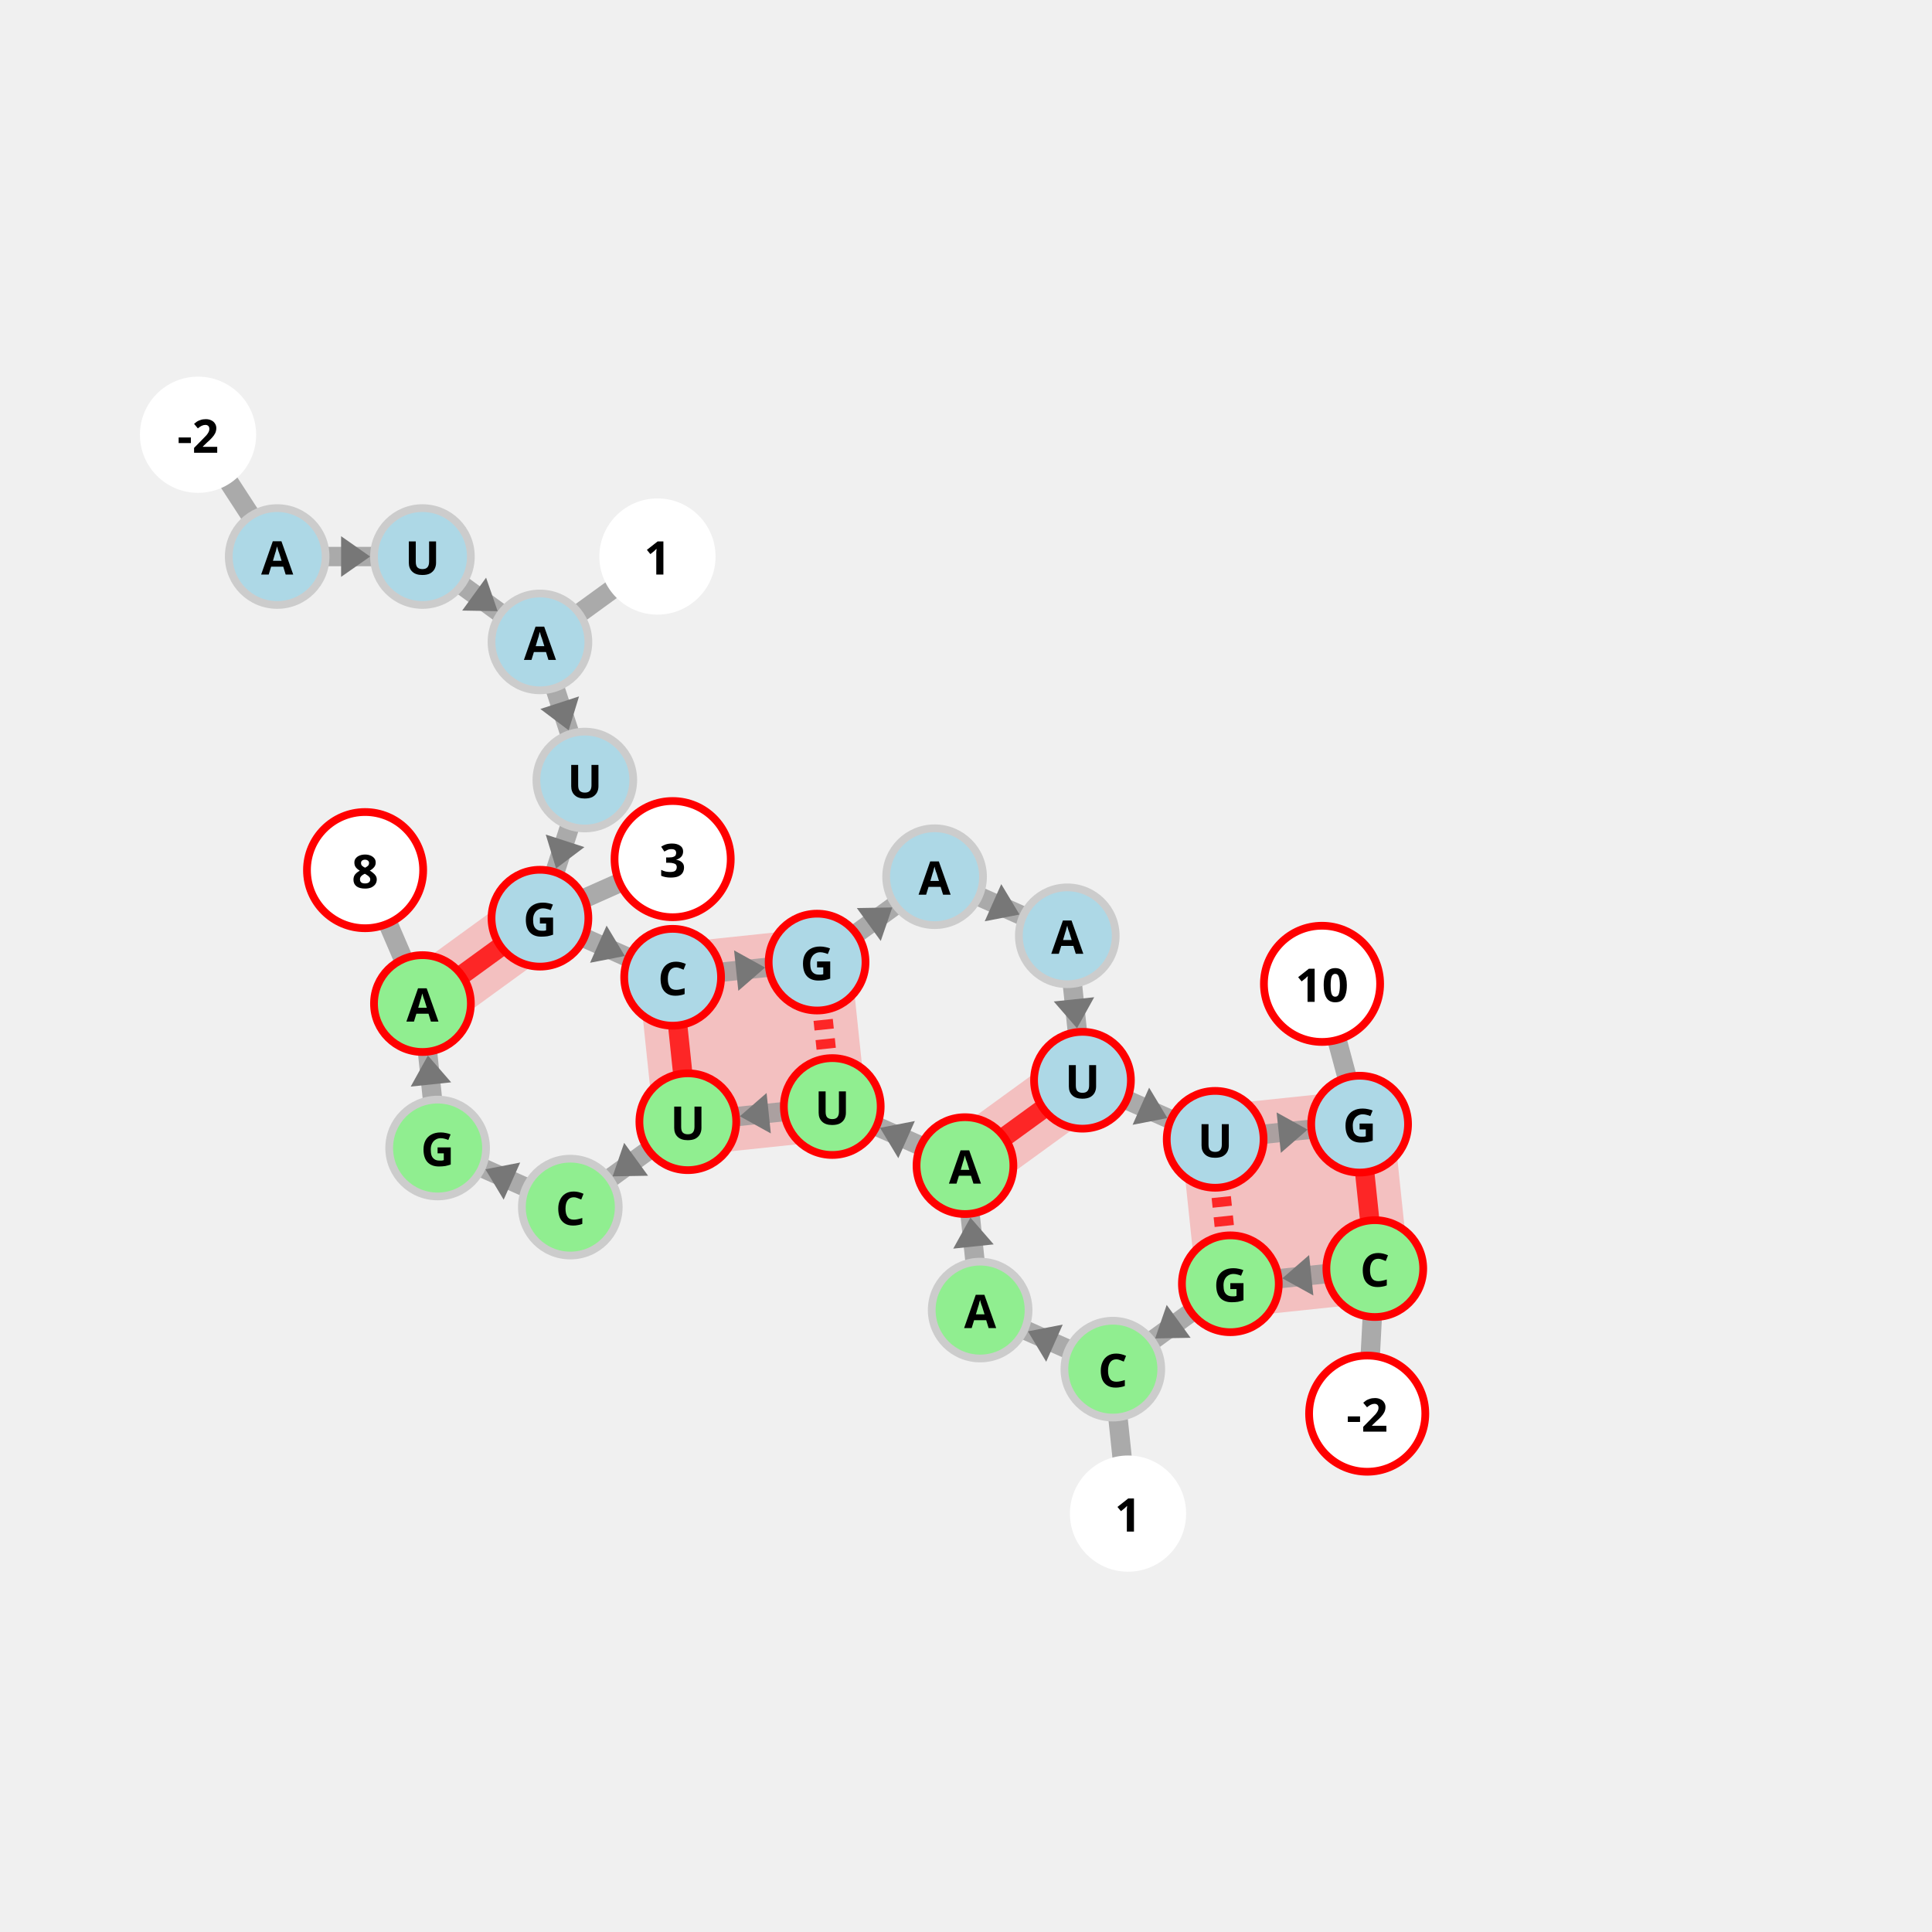
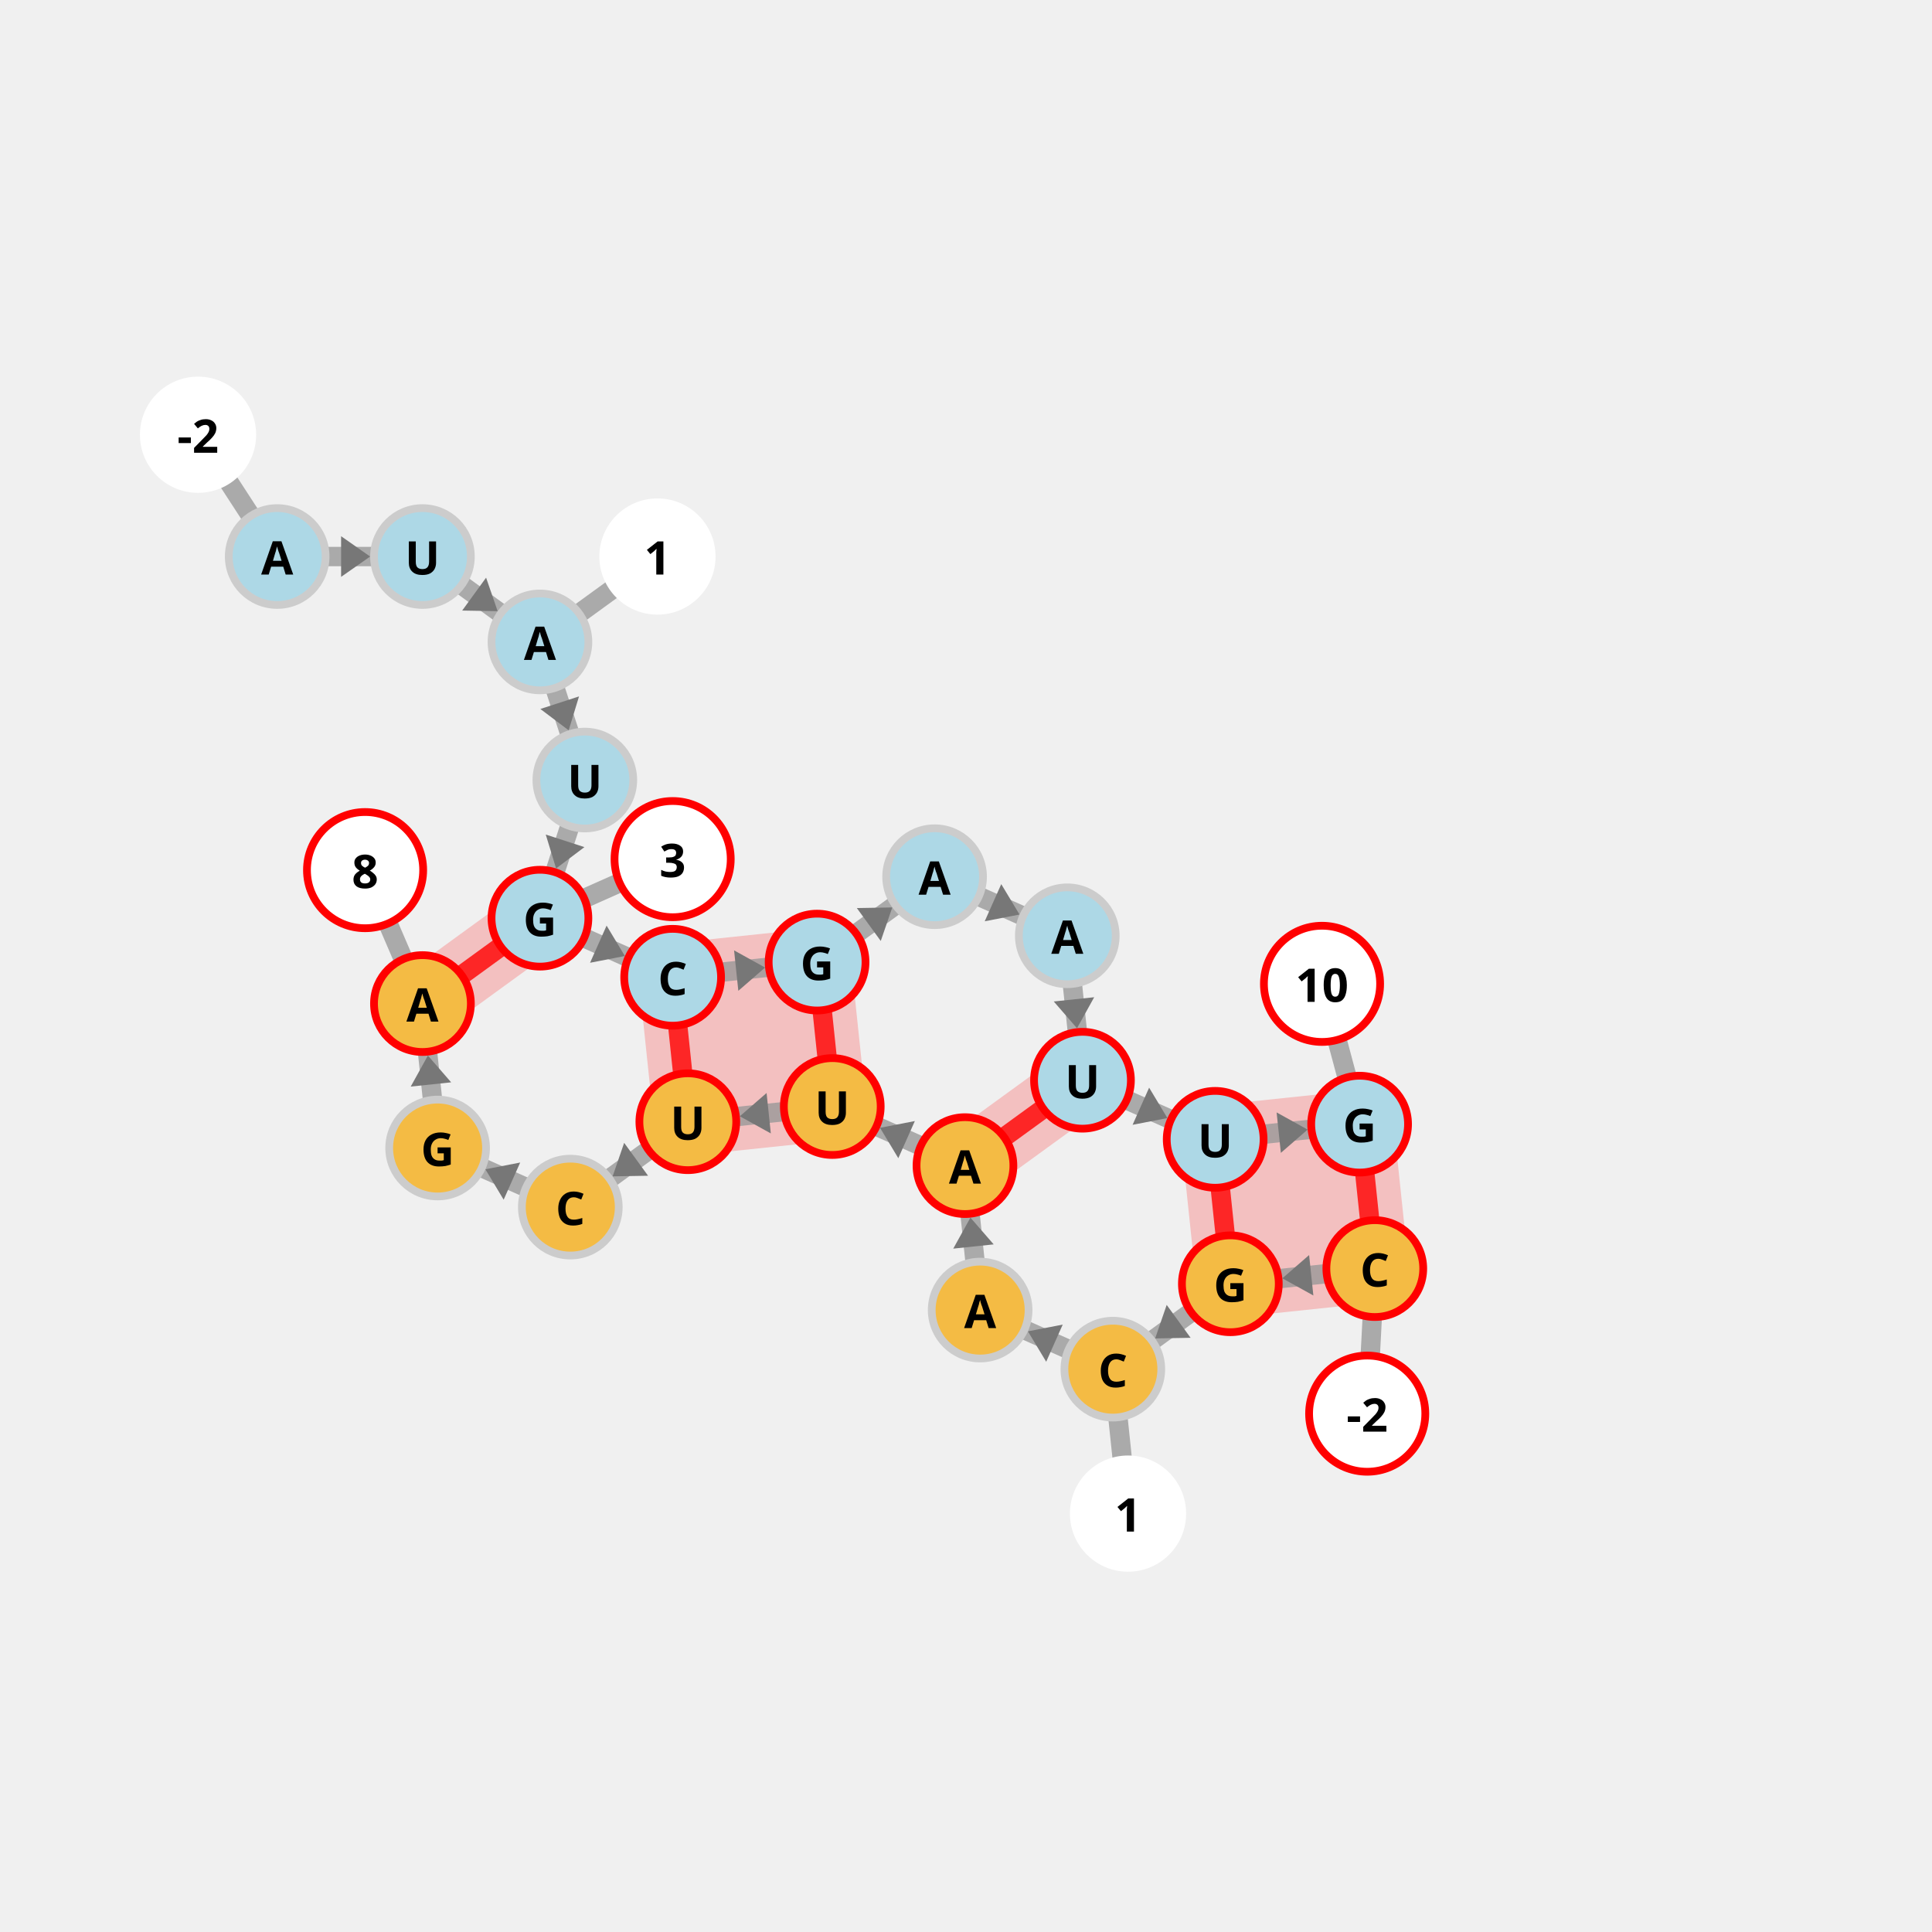
<svg xmlns="http://www.w3.org/2000/svg" viewBox="0 0 300 300">
  <style type="text/css">
 circle.fornac-node, polygon.fornac-node {
  stroke: #ccc;
  stroke-width: 0.8;
  opacity: 1;
  fill: white;
}

path.fornac-directionArrow {
  fill: #777;
  stroke: none;
  stroke-width: 0.8px;
}

g.fornac-plot {
    /* outline: 1px solid red; */
}

circle.fornac-node[base_type="a"] {
  fill: #dbdb8d;
}

circle.fornac-node[base_type="c"] {
  fill: #98df8a;
}

circle.fornac-node[base_type="g"] {
  fill: #ff9896;
}

circle.fornac-node[base_type="u"], circle.fornac-node[base_type="t"] {
  fill: #aec7e8;
}

.fornac-node &gt; text {
     pointer-events: none;
 }

circle.fornac-node[node_type="label"] {
    stroke: transparent;
    stroke-width: 0;
    fill: white;
    display: inline;
}

circle.fornac-node[node_type="protein"] {
    fill: gray;
    fill-opacity: 0.5;
    stroke-width: 4;
}

.fornac-selectedNode &gt; circle.fornac-node {
    stroke: red;
}

text.fornac-nodeLabel {
    font-weight: bold;
    font-family: Tahoma, Geneva, sans-serif;
    font-size: 0.4em;
    color: rgb(100,100,100);
    text-anchor: middle;
    alignment-baseline: middle;
    dominant-baseline: central;
    pointer-events: none;
    -webkit-touch-callout: none;
    -webkit-user-select: none;
    -khtml-user-select: none;
    -moz-user-select: none;
    -ms-user-select: none;
    user-select: none;
}

line.fornac-link {
  stroke: #999;
  stroke-opacity: 0.8;
  stroke-width: 2;
}

line.fornac-link[link_type="pseudoknot"] {
    stroke: red;
}

line.fornac-link[link_type="basepair"] {
  stroke: red;
}

line.fornac-link[link_type="intermolecule"] {
  stroke: blue;
}

line.fornac-link[link_type="chain_chain"] {
  stroke-dasharray: 3,3;
}

line.fornac-link[link_type="fake"] {
  stroke: green;
}

text.fornac-plotLabel {
    font-family: Tahoma, Geneva, sans-serif;
    font-weight: bolder;
    font-size: 1.2em;
    fill: rgba(200, 200, 200, 0.5);
    text-anchor: middle;
    alignment-baseline: central;
}

.fornac-transparent {
    fill: transparent;
    stroke-width: 0;
    stroke-opacity: 0;
    opacity: 0;
    visibility: hidden;
    pointer-events: none;
}

.fornac-dragLine {
  stroke: #999;
  stroke-width: 2;
  pointer-events: none;
}

.fornac-mouseEventHelper &gt; .extent {
  fill-opacity: .1;
  stroke: #fff;
  shape-rendering: crispEdges;
}

.d3-context-menu {
	position: absolute;
	display: none;
	background-color: #f2f2f2;
	border-radius: 4px;

	font-family: Arial, sans-serif;
	font-size: 14px;
	min-width: 150px;
	border: 1px solid #d4d4d4;

	z-index:1200;
}

.d3-context-menu ul {
	list-style-type: none;
	margin: 4px 0px;
	padding: 0px;
	cursor: default;
}

.d3-context-menu ul li {
	padding: 4px 16px;

	-webkit-touch-callout: none; /* iOS Safari */
	-webkit-user-select: none;   /* Chrome/Safari/Opera */
	-khtml-user-select: none;    /* Konqueror */
	-moz-user-select: none;      /* Firefox */
	-ms-user-select: none;       /* Internet Explorer/Edge */
	user-select: none;
}

.d3-context-menu ul li:hover {
	background-color: #4677f8;
	color: #fefefe;
}

.d3-context-menu-selected {
	background-color: #4677f8;
	color: #fefefe;
}

/*
	Header
*/

.d3-context-menu ul li.is-header
.d3-context-menu ul li.is-header:hover {
	background-color: #f2f2f2;
	color: #444;
	font-weight: bold;
	font-style: italic;
}

/*
	Disabled
*/

.d3-context-menu ul li.is-disabled
.d3-context-menu ul li.is-disabled:hover {
	background-color: #f2f2f2;
	color: #888;
	cursor: not-allowed;
}

/*
	Divider
*/

.d3-context-menu ul li.is-divider {
	padding: 0px 0px;
}

.d3-context-menu ul li.is-divider:hover {
	background-color: #f2f2f2;
}

.d3-context-menu ul hr {
	border: 0;
    height: 0;
    border-top: 1px solid rgba(0, 0, 0, 0.1);
    border-bottom: 1px solid rgba(255, 255, 255, 0.3);
}

/*# sourceMappingURL=fornac.css.map*/ 
</style>
  <g class="fornac-plot" transform="translate(-107.3203,-63.94328)scale(1.503618,1.503618)">
    <polyline points="196.866,160.185 211.784,158.617 213.352,173.535 198.434,175.103 196.866,160.185 " style="fill:red;opacity:0.2;stroke:red;stroke-width:7" />
    <polyline points="183.163,154.084 171.027,162.9 183.163,154.084 " style="fill:red;opacity:0.2;stroke:red;stroke-width:7" />
    <polyline points="140.838,143.45 155.756,141.882 157.324,156.799 142.406,158.367 140.838,143.45 " style="fill:red;opacity:0.2;stroke:red;stroke-width:7" />
    <polyline points="127.135,137.348 115,146.165 127.135,137.348 " style="fill:red;opacity:0.2;stroke:red;stroke-width:7" />
    <g class="fornac-links">
      <line class="link fornac-link" x1="100" y1="100" x2="115" y2="100" link_type="backbone" pointer-events="all" start="1" end="2" />
      <line class="link fornac-link" x1="115" y1="100" x2="127.135" y2="108.817" link_type="backbone" pointer-events="all" start="2" end="3" />
      <line class="link fornac-link" x1="127.135" y1="108.817" x2="131.771" y2="123.083" link_type="backbone" pointer-events="all" start="3" end="4" />
      <line class="link fornac-link" x1="127.135" y1="137.348" x2="115" y2="146.165" link_type="basepair" pointer-events="all" start="5" end="25" />
      <line class="link fornac-link" x1="131.771" y1="123.083" x2="127.135" y2="137.348" link_type="backbone" pointer-events="all" start="4" end="5" />
      <line class="link fornac-link" x1="140.838" y1="143.45" x2="142.406" y2="158.367" link_type="basepair" pointer-events="all" start="6" end="22" />
      <line class="link fornac-link" x1="127.135" y1="137.348" x2="140.838" y2="143.45" link_type="backbone" pointer-events="all" start="5" end="6" />
-       <line class="link fornac-link" x1="155.756" y1="141.882" x2="157.324" y2="156.799" link_type="basepair" pointer-events="all" start="7" end="21" stroke-dasharray="1,1" />
+       <line class="link fornac-link" x1="155.756" y1="141.882" x2="157.324" y2="156.799" link_type="basepair" pointer-events="all" start="7" end="21" />
      <line class="link fornac-link" x1="140.838" y1="143.45" x2="155.756" y2="141.882" link_type="backbone" pointer-events="all" start="6" end="7" />
      <line class="link fornac-link" x1="155.756" y1="141.882" x2="167.892" y2="133.065" link_type="backbone" pointer-events="all" start="7" end="8" />
      <line class="link fornac-link" x1="167.892" y1="133.065" x2="181.595" y2="139.166" link_type="backbone" pointer-events="all" start="8" end="9" />
      <line class="link fornac-link" x1="183.163" y1="154.084" x2="171.027" y2="162.9" link_type="basepair" pointer-events="all" start="10" end="20" />
      <line class="link fornac-link" x1="181.595" y1="139.166" x2="183.163" y2="154.084" link_type="backbone" pointer-events="all" start="9" end="10" />
-       <line class="link fornac-link" x1="196.866" y1="160.185" x2="198.434" y2="175.103" link_type="basepair" pointer-events="all" start="11" end="17" stroke-dasharray="1,1" />
+       <line class="link fornac-link" x1="196.866" y1="160.185" x2="198.434" y2="175.103" link_type="basepair" pointer-events="all" start="11" end="17" />
      <line class="link fornac-link" x1="183.163" y1="154.084" x2="196.866" y2="160.185" link_type="backbone" pointer-events="all" start="10" end="11" />
      <line class="link fornac-link" x1="211.784" y1="158.617" x2="213.352" y2="173.535" link_type="basepair" pointer-events="all" start="12" end="16" />
      <line class="link fornac-link" x1="196.866" y1="160.185" x2="211.784" y2="158.617" link_type="backbone" pointer-events="all" start="11" end="12" />
      <line class="link fornac-link" x1="213.352" y1="173.535" x2="198.434" y2="175.103" link_type="backbone" pointer-events="all" start="16" end="17" />
      <line class="link fornac-link" x1="198.434" y1="175.103" x2="186.298" y2="183.919" link_type="backbone" pointer-events="all" start="17" end="18" />
      <line class="link fornac-link" x1="186.298" y1="183.919" x2="172.595" y2="177.818" link_type="backbone" pointer-events="all" start="18" end="19" />
      <line class="link fornac-link" x1="172.595" y1="177.818" x2="171.027" y2="162.9" link_type="backbone" pointer-events="all" start="19" end="20" />
      <line class="link fornac-link" x1="171.027" y1="162.9" x2="157.324" y2="156.799" link_type="backbone" pointer-events="all" start="20" end="21" />
      <line class="link fornac-link" x1="157.324" y1="156.799" x2="142.406" y2="158.367" link_type="backbone" pointer-events="all" start="21" end="22" />
      <line class="link fornac-link" x1="142.406" y1="158.367" x2="130.271" y2="167.184" link_type="backbone" pointer-events="all" start="22" end="23" />
      <line class="link fornac-link" x1="130.271" y1="167.184" x2="116.568" y2="161.083" link_type="backbone" pointer-events="all" start="23" end="24" />
      <line class="link fornac-link" x1="116.568" y1="161.083" x2="115" y2="146.165" link_type="backbone" pointer-events="all" start="24" end="25" />
      <line class="link fornac-link" x1="100" y1="100" x2="91.827" y2="87.422" link_type="label_link" pointer-events="all" start="1" end="1" />
      <line class="link fornac-link" x1="127.135" y1="108.817" x2="139.271" y2="100" link_type="label_link" pointer-events="all" start="3" end="1" />
      <line class="link fornac-link" x1="127.135" y1="137.348" x2="140.838" y2="131.247" link_type="label_link" pointer-events="all" start="5" end="1" />
      <line class="link fornac-link" x1="211.784" y1="158.617" x2="207.901" y2="144.128" link_type="label_link" pointer-events="all" start="12" end="1" />
      <line class="link fornac-link" x1="213.352" y1="173.535" x2="212.567" y2="188.514" link_type="label_link" pointer-events="all" start="16" end="1" />
      <line class="link fornac-link" x1="186.298" y1="183.919" x2="187.866" y2="198.837" link_type="label_link" pointer-events="all" start="18" end="1" />
      <line class="link fornac-link" x1="115" y1="146.165" x2="109.076" y2="132.385" link_type="label_link" pointer-events="all" start="25" end="1" />
    </g>
    <g class="fornac-nodes">
      <g class="gnode" struct_name="empty" transform="translate(100,100)" num="n1" rnum="n25">
        <path class="fornac-directionArrow" node_num="1" />
        <circle class="fornac-node" node_type="nucleotide" node_num="1" r="5" style="fill: lightblue;" />
        <text class="fornac-nodeLabel" label_type="nucleotide">A</text>
      </g>
      <g class="gnode" struct_name="empty" transform="translate(115,100)" num="n2" rnum="n24">
        <path class="fornac-directionArrow" node_num="2" d="M-8.4,-2.1L-5.4,0L-8.4,2.1" />
        <circle class="fornac-node" node_type="nucleotide" node_num="2" r="5" style="fill: lightblue;" />
        <text class="fornac-nodeLabel" label_type="nucleotide">U</text>
      </g>
      <g class="gnode" struct_name="empty" transform="translate(127.1353,108.8168)" num="n3" rnum="n23">
        <path class="fornac-directionArrow" node_num="3" d="M-5.561,-6.636L-4.369,-3.174L-8.03,-3.238" />
        <circle class="fornac-node" node_type="nucleotide" node_num="3" r="5" style="fill: lightblue;" />
        <text class="fornac-nodeLabel" label_type="nucleotide">A</text>
      </g>
      <g class="gnode" struct_name="empty" transform="translate(131.7705,123.0826)" num="n4" rnum="n22">
        <path class="fornac-directionArrow" node_num="4" d="M-0.599,-8.638L-1.669,-5.136L-4.593,-7.34" />
        <circle class="fornac-node" node_type="nucleotide" node_num="4" r="5" style="fill: lightblue;" />
        <text class="fornac-nodeLabel" label_type="nucleotide">U</text>
      </g>
      <g class="gnode" struct_name="empty" transform="translate(127.1353,137.3485)" num="n5" rnum="n21">
        <path class="fornac-directionArrow" node_num="5" d="M4.593,-7.34L1.669,-5.136L0.599,-8.638" />
        <circle class="fornac-node" node_type="nucleotide" node_num="5" r="5" style="fill: lightblue;stroke: red;" />
        <text class="fornac-nodeLabel" label_type="nucleotide">G</text>
      </g>
      <g class="gnode" struct_name="empty" transform="translate(140.8384,143.4495)" num="n6" rnum="n20">
        <path class="fornac-directionArrow" node_num="6" d="M-6.82,-5.335L-4.933,-2.196L-8.528,-1.498" />
        <circle class="fornac-node" node_type="nucleotide" node_num="6" r="5" style="fill: lightblue;stroke: red;" />
        <text class="fornac-nodeLabel" label_type="nucleotide">C</text>
      </g>
      <g class="gnode" struct_name="empty" transform="translate(155.7563,141.8816)" num="n7" rnum="n19">
        <path class="fornac-directionArrow" node_num="7" d="M-8.573,-1.21L-5.37,0.564L-8.134,2.967" />
        <circle class="fornac-node" node_type="nucleotide" node_num="7" r="5" style="fill: lightblue;stroke: red;" />
        <text class="fornac-nodeLabel" label_type="nucleotide">G</text>
      </g>
      <g class="gnode" struct_name="empty" transform="translate(167.8915,133.0648)" num="n8" rnum="n18">
        <path class="fornac-directionArrow" node_num="8" d="M-8.03,3.238L-4.369,3.174L-5.561,6.636" />
        <circle class="fornac-node" node_type="nucleotide" node_num="8" r="5" style="fill: lightblue;" />
        <text class="fornac-nodeLabel" label_type="nucleotide">A</text>
      </g>
      <g class="gnode" struct_name="empty" transform="translate(181.5947,139.1659)" num="n9" rnum="n17">
        <path class="fornac-directionArrow" node_num="9" d="M-6.82,-5.335L-4.933,-2.196L-8.528,-1.498" />
        <circle class="fornac-node" node_type="nucleotide" node_num="9" r="5" style="fill: lightblue;" />
        <text class="fornac-nodeLabel" label_type="nucleotide">A</text>
      </g>
      <g class="gnode" struct_name="empty" transform="translate(183.1626,154.0837)" num="n10" rnum="n16">
        <path class="fornac-directionArrow" node_num="10" d="M1.21,-8.573L-0.564,-5.37L-2.967,-8.134" />
        <circle class="fornac-node" node_type="nucleotide" node_num="10" r="5" style="fill: lightblue;stroke: red;" />
        <text class="fornac-nodeLabel" label_type="nucleotide">U</text>
      </g>
      <g class="gnode" struct_name="empty" transform="translate(196.8658,160.1847)" num="n11" rnum="n15">
        <path class="fornac-directionArrow" node_num="11" d="M-6.82,-5.335L-4.933,-2.196L-8.528,-1.498" />
        <circle class="fornac-node" node_type="nucleotide" node_num="11" r="5" style="fill: lightblue;stroke: red;" />
        <text class="fornac-nodeLabel" label_type="nucleotide">U</text>
      </g>
      <g class="gnode" struct_name="empty" transform="translate(211.7836,158.6168)" num="n12" rnum="n14">
        <path class="fornac-directionArrow" node_num="12" d="M-8.573,-1.21L-5.37,0.564L-8.134,2.967" />
        <circle class="fornac-node" node_type="nucleotide" node_num="12" r="5" style="fill: lightblue;stroke: red;" />
        <text class="fornac-nodeLabel" label_type="nucleotide">G</text>
      </g>
      <g class="gnode" struct_name="empty" transform="translate(213.3516,173.5346)" num="n16" rnum="n10">
-         <circle class="fornac-node" node_type="nucleotide" node_num="16" r="5" style="fill: lightgreen;stroke: red;" />
+         <circle class="fornac-node" node_type="nucleotide" node_num="16" r="5" style="fill: #F4BB44;stroke: red;" />
        <text class="fornac-nodeLabel" label_type="nucleotide">C</text>
      </g>
      <g class="gnode" struct_name="empty" transform="translate(198.4337,175.1026)" num="n17" rnum="n9">
        <path class="fornac-directionArrow" node_num="17" d="M8.573,1.21L5.37,-0.564L8.134,-2.967" />
-         <circle class="fornac-node" node_type="nucleotide" node_num="17" r="5" style="fill: lightgreen;stroke: red;" />
+         <circle class="fornac-node" node_type="nucleotide" node_num="17" r="5" style="fill: #F4BB44;stroke: red;" />
        <text class="fornac-nodeLabel" label_type="nucleotide">G</text>
      </g>
      <g class="gnode" struct_name="empty" transform="translate(186.2985,183.9194)" num="n18" rnum="n8">
        <path class="fornac-directionArrow" node_num="18" d="M8.03,-3.238L4.369,-3.174L5.561,-6.636" />
-         <circle class="fornac-node" node_type="nucleotide" node_num="18" r="5" style="fill: lightgreen;" />
+         <circle class="fornac-node" node_type="nucleotide" node_num="18" r="5" style="fill: #F4BB44;" />
        <text class="fornac-nodeLabel" label_type="nucleotide">C</text>
      </g>
      <g class="gnode" struct_name="empty" transform="translate(172.5953,177.8183)" num="n19" rnum="n7">
        <path class="fornac-directionArrow" node_num="19" d="M6.82,5.335L4.933,2.196L8.528,1.498" />
-         <circle class="fornac-node" node_type="nucleotide" node_num="19" r="5" style="fill: lightgreen;" />
+         <circle class="fornac-node" node_type="nucleotide" node_num="19" r="5" style="fill: #F4BB44;" />
        <text class="fornac-nodeLabel" label_type="nucleotide">A</text>
      </g>
      <g class="gnode" struct_name="empty" transform="translate(171.0274,162.9005)" num="n20" rnum="n6">
        <path class="fornac-directionArrow" node_num="20" d="M-1.21,8.573L0.564,5.37L2.967,8.134" />
-         <circle class="fornac-node" node_type="nucleotide" node_num="20" r="5" style="fill: lightgreen;stroke: red;" />
+         <circle class="fornac-node" node_type="nucleotide" node_num="20" r="5" style="fill: #F4BB44;stroke: red;" />
        <text class="fornac-nodeLabel" label_type="nucleotide">A</text>
      </g>
      <g class="gnode" struct_name="empty" transform="translate(157.3242,156.7994)" num="n21" rnum="n5">
        <path class="fornac-directionArrow" node_num="21" d="M6.82,5.335L4.933,2.196L8.528,1.498" />
-         <circle class="fornac-node" node_type="nucleotide" node_num="21" r="5" style="fill: lightgreen;stroke: red;" />
+         <circle class="fornac-node" node_type="nucleotide" node_num="21" r="5" style="fill: #F4BB44;stroke: red;" />
        <text class="fornac-nodeLabel" label_type="nucleotide">U</text>
      </g>
      <g class="gnode" struct_name="empty" transform="translate(142.4064,158.3674)" num="n22" rnum="n4">
        <path class="fornac-directionArrow" node_num="22" d="M8.573,1.21L5.37,-0.564L8.134,-2.967" />
-         <circle class="fornac-node" node_type="nucleotide" node_num="22" r="5" style="fill: lightgreen;stroke: red;" />
+         <circle class="fornac-node" node_type="nucleotide" node_num="22" r="5" style="fill: #F4BB44;stroke: red;" />
        <text class="fornac-nodeLabel" label_type="nucleotide">U</text>
      </g>
      <g class="gnode" struct_name="empty" transform="translate(130.2711,167.1841)" num="n23" rnum="n3">
        <path class="fornac-directionArrow" node_num="23" d="M8.03,-3.238L4.369,-3.174L5.561,-6.636" />
-         <circle class="fornac-node" node_type="nucleotide" node_num="23" r="5" style="fill: lightgreen;" />
+         <circle class="fornac-node" node_type="nucleotide" node_num="23" r="5" style="fill: #F4BB44;" />
        <text class="fornac-nodeLabel" label_type="nucleotide">C</text>
      </g>
      <g class="gnode" struct_name="empty" transform="translate(116.5679,161.0831)" num="n24" rnum="n2">
        <path class="fornac-directionArrow" node_num="24" d="M6.82,5.335L4.933,2.196L8.528,1.498" />
-         <circle class="fornac-node" node_type="nucleotide" node_num="24" r="5" style="fill: lightgreen;" />
+         <circle class="fornac-node" node_type="nucleotide" node_num="24" r="5" style="fill: #F4BB44;" />
        <text class="fornac-nodeLabel" label_type="nucleotide">G</text>
      </g>
      <g class="gnode" struct_name="empty" transform="translate(115,146.1653)" num="n25" rnum="n1">
        <path class="fornac-directionArrow" node_num="25" d="M-1.21,8.573L0.564,5.37L2.967,8.134" />
-         <circle class="fornac-node" node_type="nucleotide" node_num="25" r="5" style="fill: lightgreen;stroke: red;" />
+         <circle class="fornac-node" node_type="nucleotide" node_num="25" r="5" style="fill: #F4BB44;stroke: red;" />
        <text class="fornac-nodeLabel" label_type="nucleotide">A</text>
      </g>
      <g class="gnode" struct_name="empty" transform="translate(91.82659,87.42242)" num="n-1" rnum="n27" label_gnum="1">
        <circle class="fornac-node" r="6" node_type="label" node_num="-1" label_num="1" />
        <text class="fornac-nodeLabel" label_type="label">-2</text>
      </g>
      <g class="gnode" struct_name="empty" transform="translate(139.2705,100)" num="n-1" rnum="n27" label_gnum="3">
        <circle class="fornac-node" r="6" node_type="label" node_num="-1" label_num="3" />
        <text class="fornac-nodeLabel" label_type="label">1</text>
      </g>
      <g class="gnode" struct_name="empty" transform="translate(140.8384,131.2474)" num="n-1" rnum="n27" label_gnum="5">
        <circle class="fornac-node" r="6" node_type="label" node_num="-1" label_num="5" style="stroke: red;stroke-width: 0.8;" />
        <text class="fornac-nodeLabel" label_type="label">3</text>
      </g>
      <g class="gnode" struct_name="empty" transform="translate(207.9014,144.1279)" num="n-1" rnum="n27" label_gnum="12">
        <circle class="fornac-node" r="6" node_type="label" node_num="-1" label_num="12" style="stroke: red;stroke-width: 0.8;" />
        <text class="fornac-nodeLabel" label_type="label">10</text>
      </g>
      <g class="gnode" struct_name="empty" transform="translate(212.5665,188.5141)" num="n-1" rnum="n27" label_gnum="16">
        <circle class="fornac-node" r="6" node_type="label" node_num="-1" label_num="16" style="stroke: red;stroke-width: 0.8;" />
        <text class="fornac-nodeLabel" label_type="label">-2</text>
      </g>
      <g class="gnode" struct_name="empty" transform="translate(187.8664,198.8372)" num="n-1" rnum="n27" label_gnum="18">
        <circle class="fornac-node" r="6" node_type="label" node_num="-1" label_num="18" />
        <text class="fornac-nodeLabel" label_type="label">1</text>
      </g>
      <g class="gnode" struct_name="empty" transform="translate(109.0762,132.3845)" num="n-1" rnum="n27" label_gnum="25">
        <circle class="fornac-node" r="6" node_type="label" node_num="-1" label_num="25" style="stroke: red;stroke-width: 0.8;" />
        <text class="fornac-nodeLabel" label_type="label">8</text>
      </g>
      <g class="gnode" transform="translate(149.0813,150.1245)" num="n-1" rnum="n27" label_gnum="26">
        <text class="fornac-nodeLabel" label_type="middle" label_num="26" />
      </g>
      <g class="gnode" transform="translate(205.1087,166.8597)" num="n-1" rnum="n27" label_gnum="27">
        <text class="fornac-nodeLabel" label_type="middle" label_num="27" />
      </g>
      <g class="gnode" transform="translate(115,146.1653)" num="n-3" rnum="n29">
        <text class="fornac-nodeLabel" label_type="middle" />
      </g>
      <g class="gnode" transform="translate(100,100)" num="n-2" rnum="n28">
        <text class="fornac-nodeLabel" label_type="middle" />
      </g>
      <g class="gnode" transform="translate(119.3402,119.2355)" num="n-1" rnum="n27" label_gnum="28">
        <text class="fornac-nodeLabel" label_type="middle" label_num="28" />
      </g>
      <g class="gnode" transform="translate(222.8339,164.9967)" num="n-1" rnum="n27" label_gnum="29">
        <text class="fornac-nodeLabel" label_type="middle" label_num="29" />
      </g>
      <g class="gnode" transform="translate(128.7032,152.2663)" num="n-1" rnum="n27" label_gnum="30">
        <text class="fornac-nodeLabel" label_type="middle" label_num="30" />
      </g>
      <g class="gnode" transform="translate(169.4594,147.9826)" num="n-1" rnum="n27" label_gnum="31">
        <text class="fornac-nodeLabel" label_type="middle" label_num="31" />
      </g>
      <g class="gnode" transform="translate(184.7306,169.0015)" num="n-1" rnum="n27" label_gnum="32">
        <text class="fornac-nodeLabel" label_type="middle" label_num="32" />
      </g>
    </g>
  </g>
</svg>
